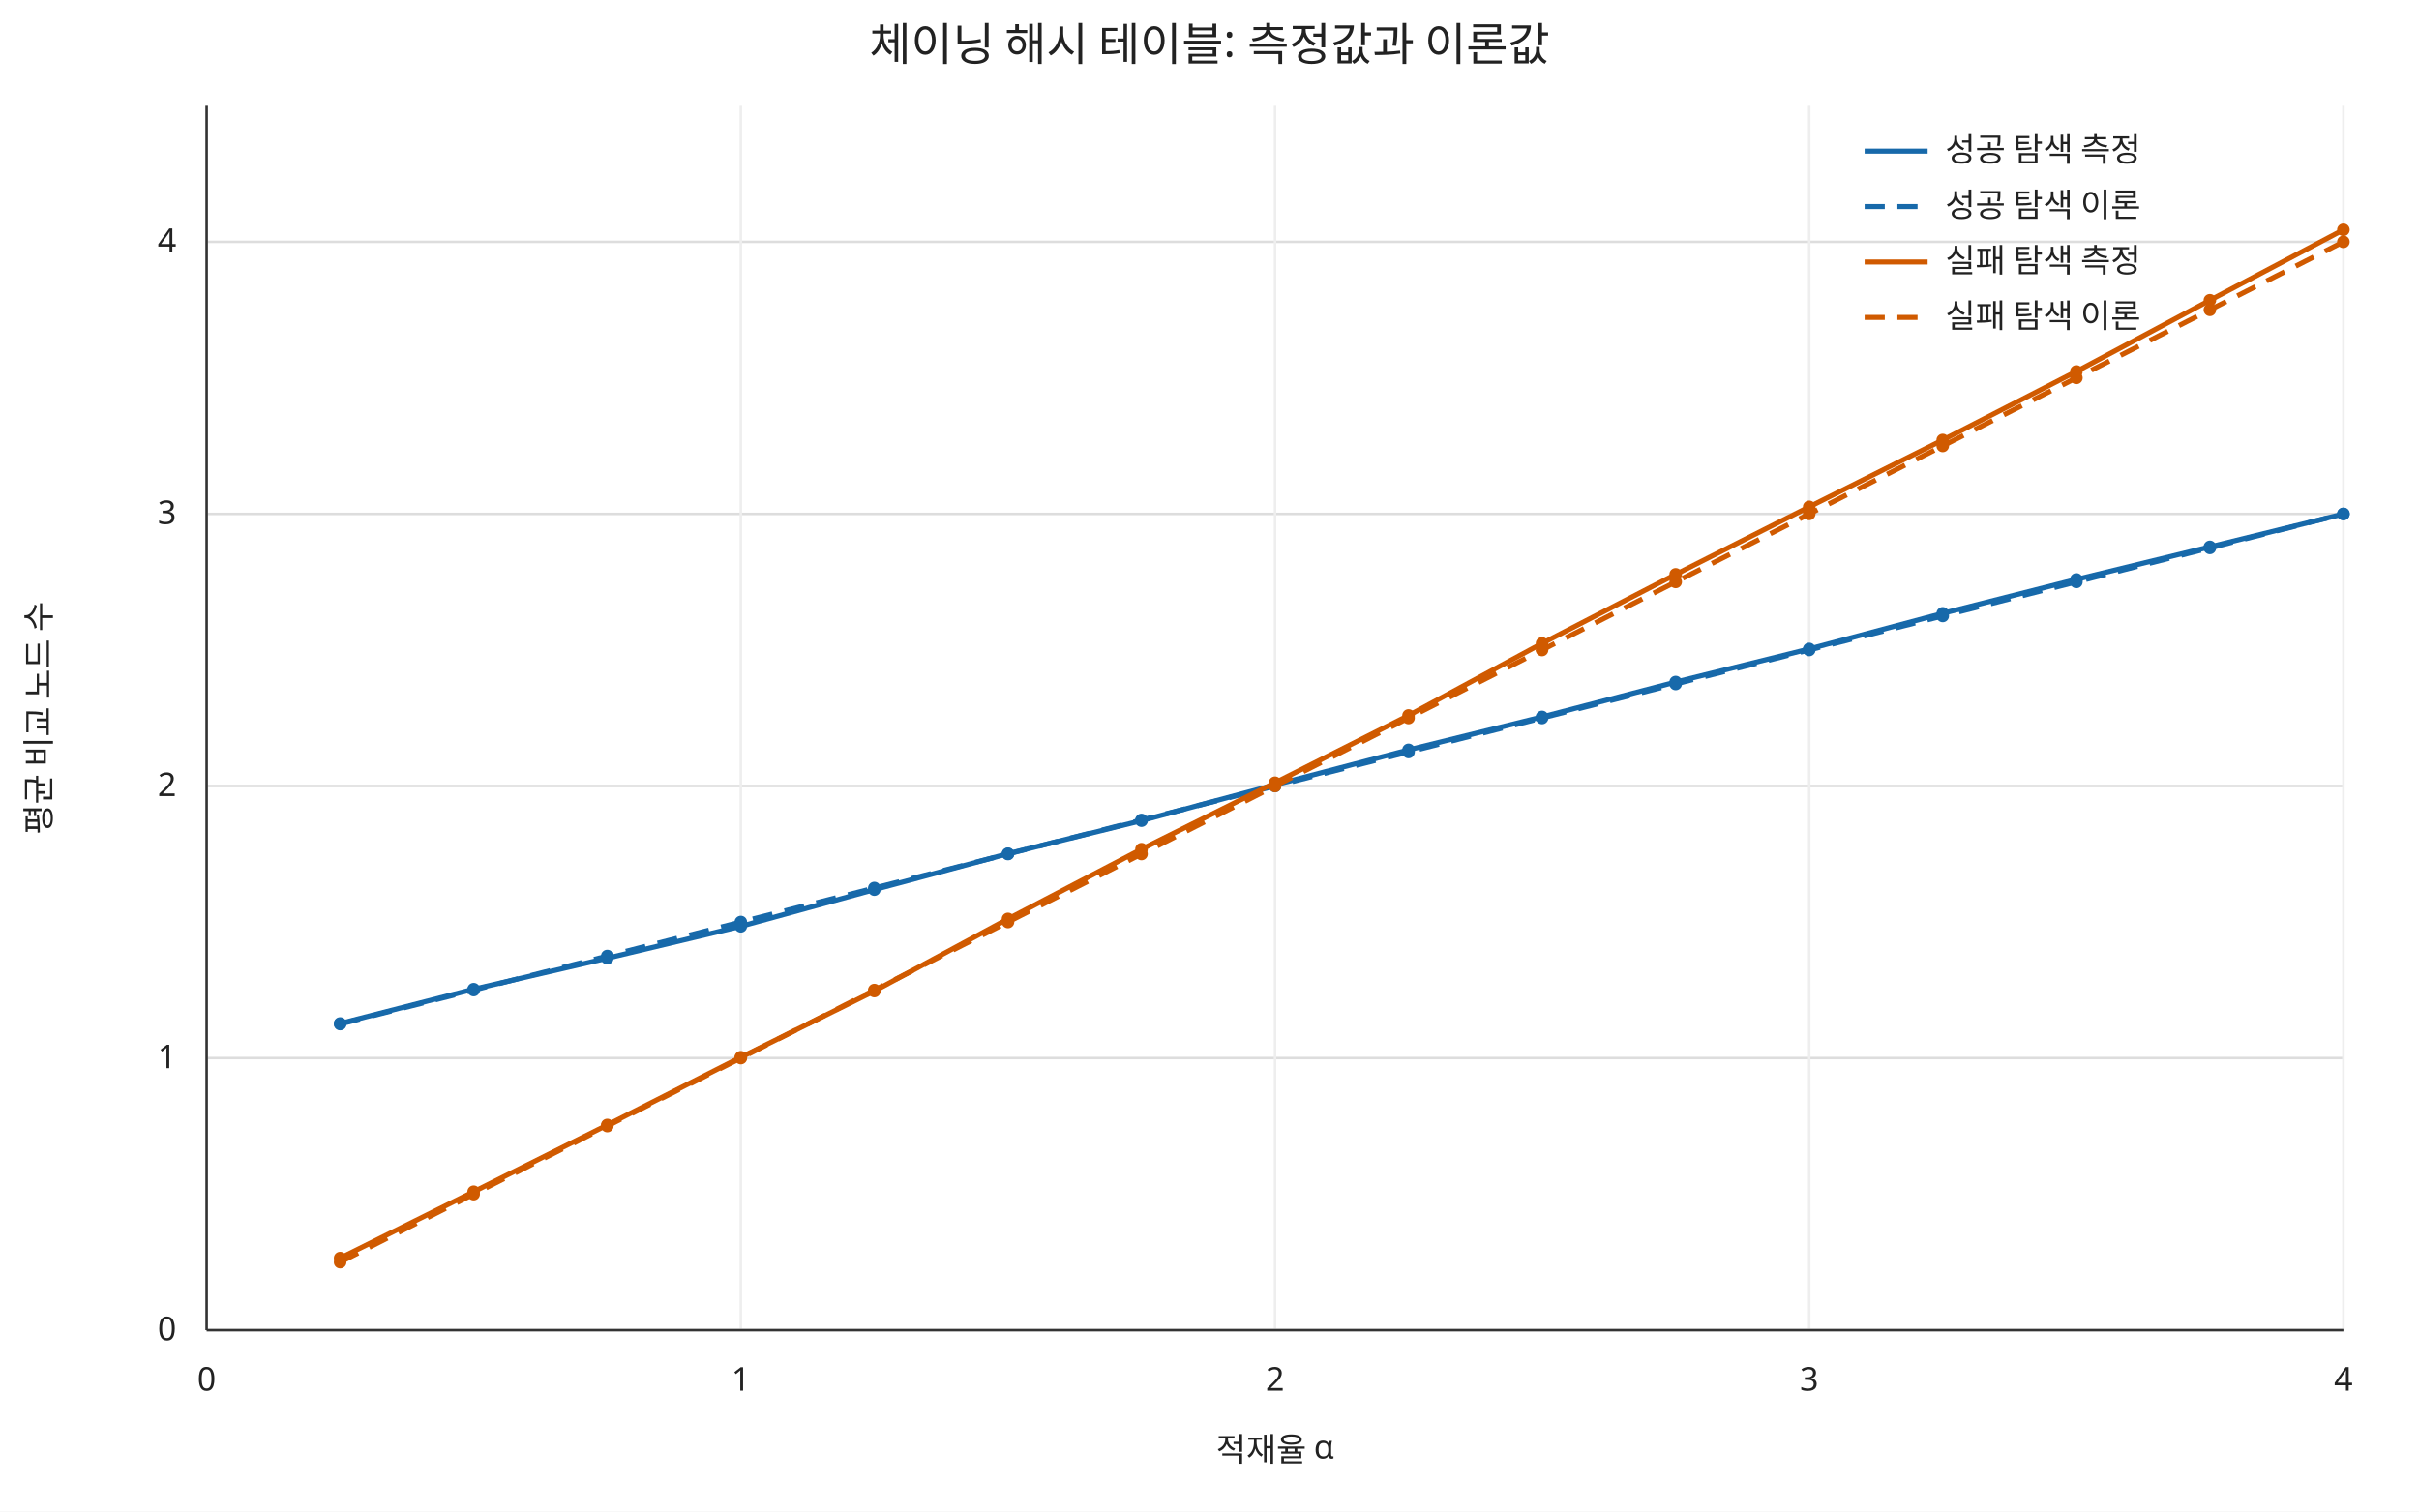
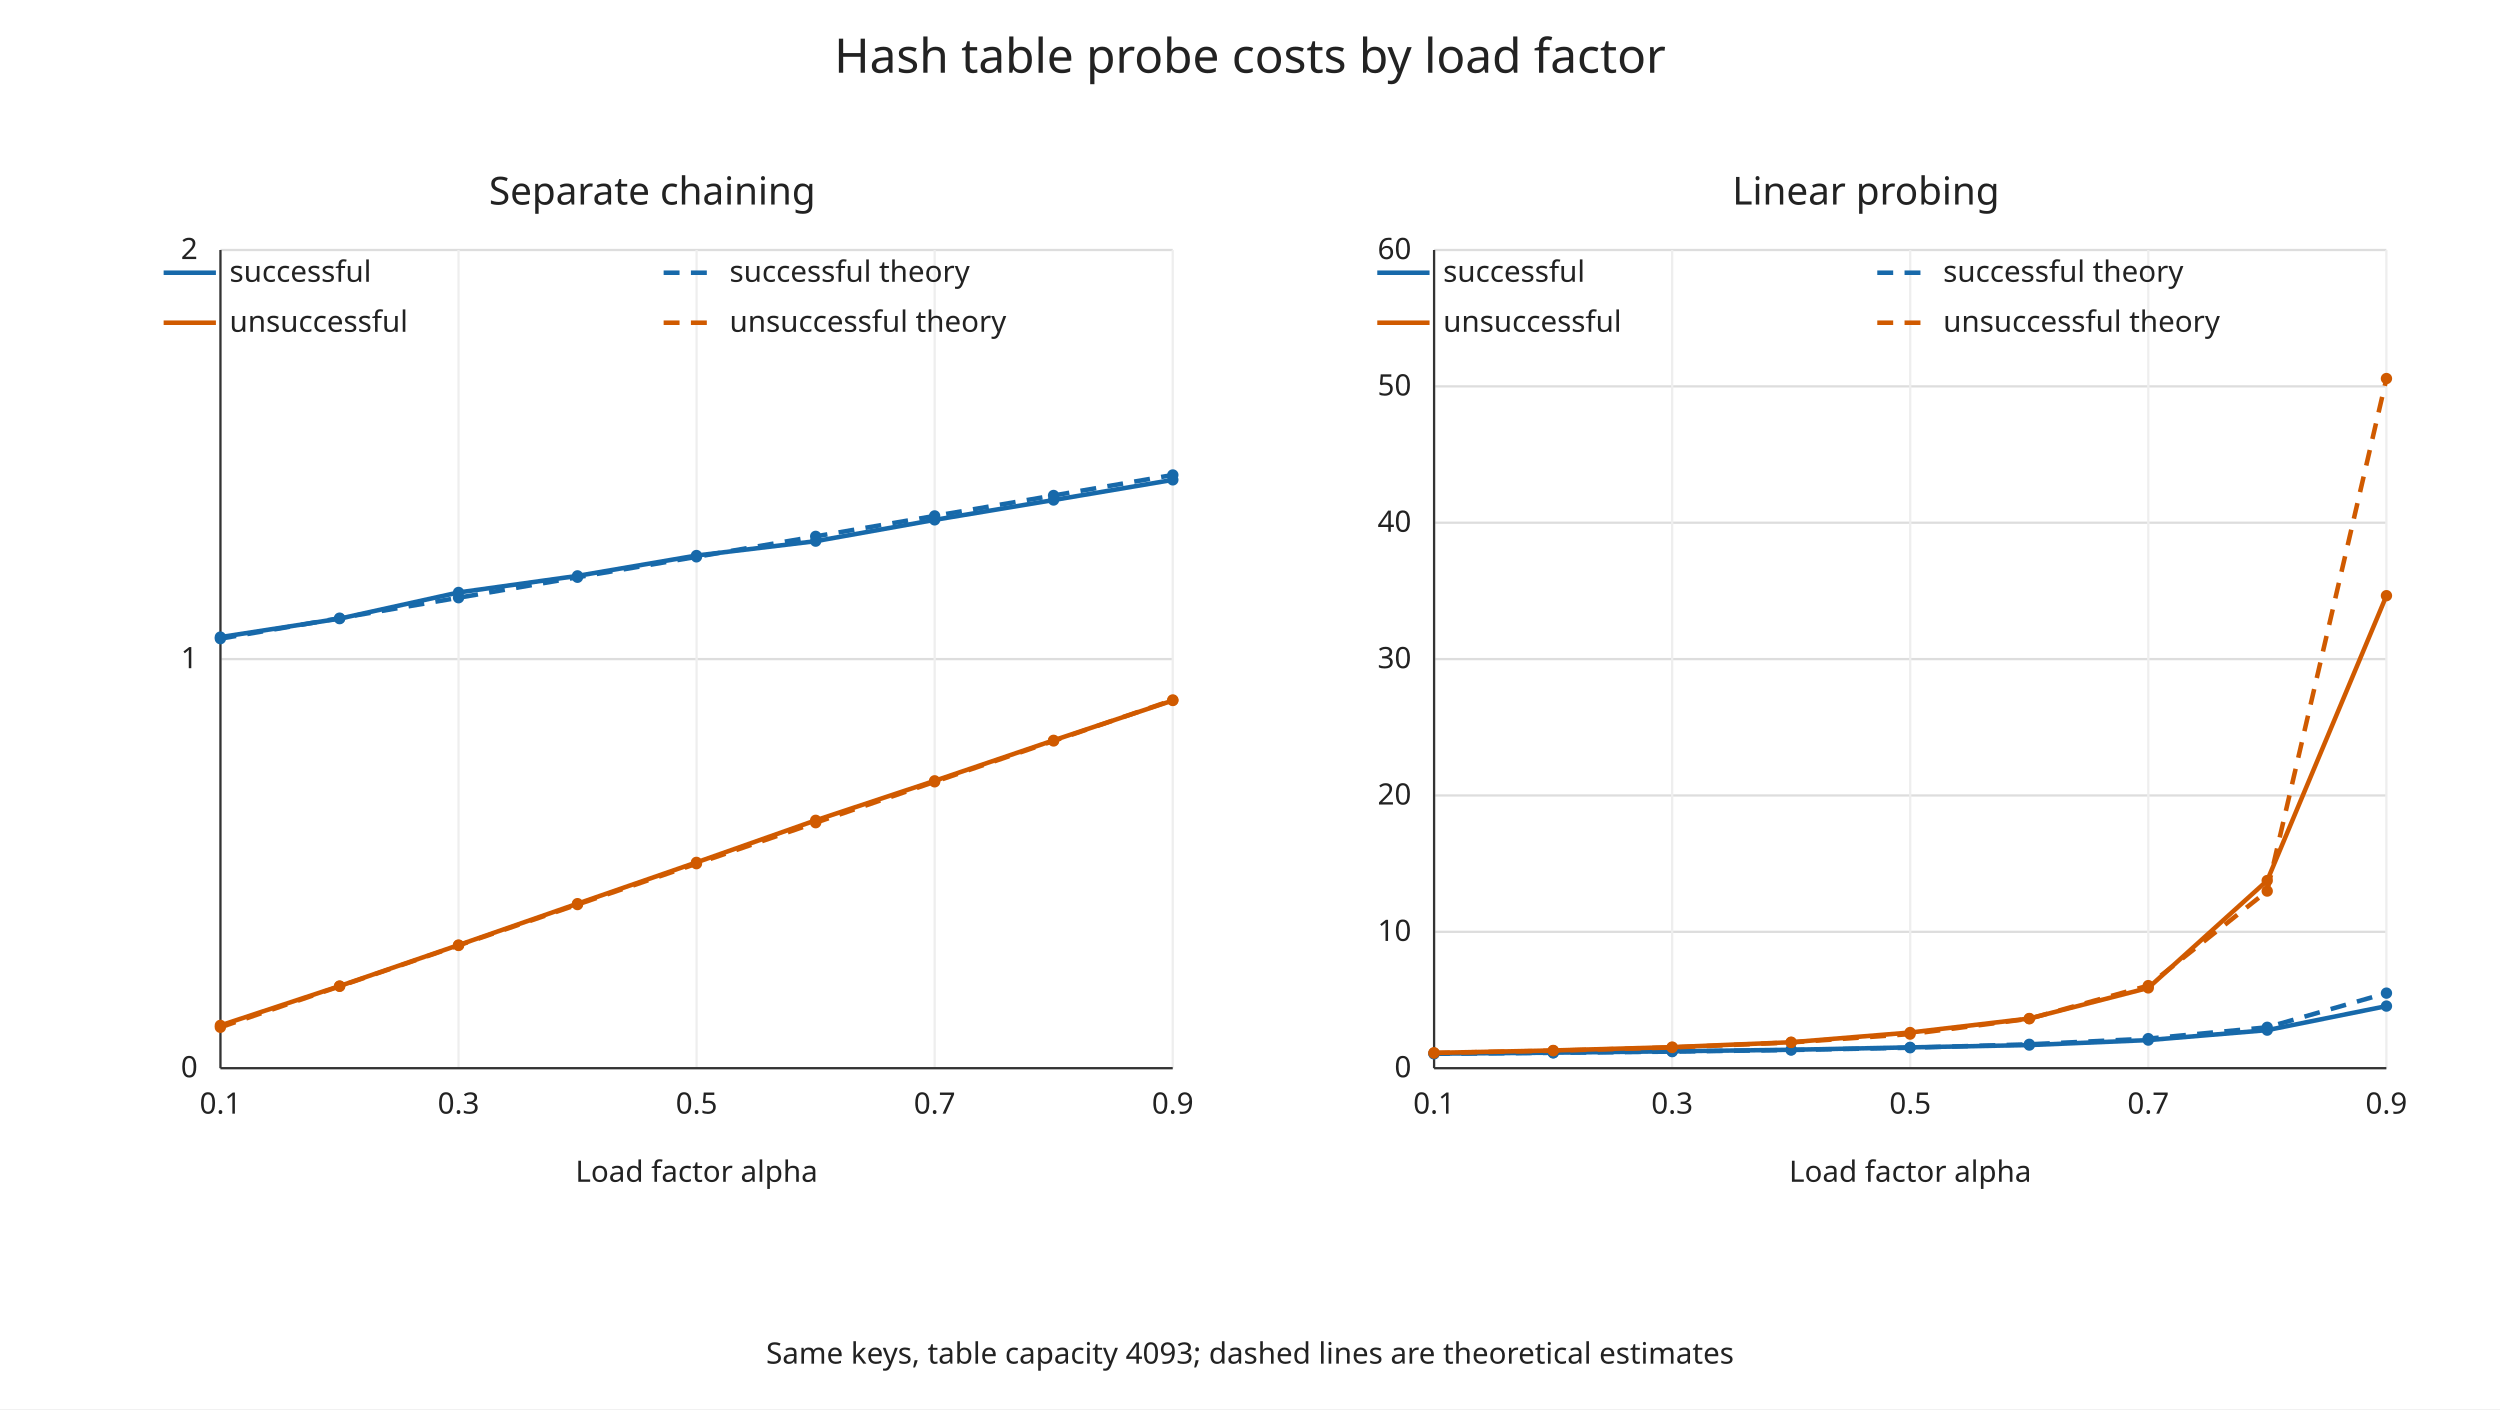
- <svg xmlns="http://www.w3.org/2000/svg" width="960" height="600" viewBox="0 0 960 600">
+ <svg xmlns="http://www.w3.org/2000/svg" width="1100" height="620" viewBox="0 0 1100 620">
  <rect width="100%" height="100%" fill="white" />
  <g font-family="sans-serif" font-size="13" fill="#222">
-     <text x="480.0" y="24" text-anchor="middle" font-size="18">체이닝 해시 테이블: 측정값과 이론값</text>
-     <line x1="82" y1="528.00" x2="930" y2="528.00" stroke="#ddd" />
-     <text x="70" y="532.00" text-anchor="end">0</text>
-     <line x1="82" y1="420.00" x2="930" y2="420.00" stroke="#ddd" />
-     <text x="70" y="424.00" text-anchor="end">1</text>
-     <line x1="82" y1="312.00" x2="930" y2="312.00" stroke="#ddd" />
-     <text x="70" y="316.00" text-anchor="end">2</text>
-     <line x1="82" y1="204.00" x2="930" y2="204.00" stroke="#ddd" />
-     <text x="70" y="208.00" text-anchor="end">3</text>
-     <line x1="82" y1="96.00" x2="930" y2="96.00" stroke="#ddd" />
-     <text x="70" y="100.00" text-anchor="end">4</text>
-     <line x1="82.00" y1="42" x2="82.00" y2="528" stroke="#eee" />
-     <text x="82.00" y="552" text-anchor="middle">0</text>
-     <line x1="294.00" y1="42" x2="294.00" y2="528" stroke="#eee" />
-     <text x="294.00" y="552" text-anchor="middle">1</text>
-     <line x1="506.00" y1="42" x2="506.00" y2="528" stroke="#eee" />
-     <text x="506.00" y="552" text-anchor="middle">2</text>
-     <line x1="718.00" y1="42" x2="718.00" y2="528" stroke="#eee" />
-     <text x="718.00" y="552" text-anchor="middle">3</text>
-     <line x1="930.00" y1="42" x2="930.00" y2="528" stroke="#eee" />
-     <text x="930.00" y="552" text-anchor="middle">4</text>
-     <line x1="82" y1="528" x2="930" y2="528" stroke="#333" />
-     <line x1="82" y1="42" x2="82" y2="528" stroke="#333" />
-     <text x="506.0" y="580" text-anchor="middle">적재율 α</text>
-     <text x="20" y="285.0" text-anchor="middle" transform="rotate(-90 20 285.0)">평균 비교 노드 수</text>
-     <polyline points="134.99,406.28 187.97,392.66 241.01,380.35 294.00,367.70 346.99,353.14 400.03,338.88 453.01,325.75 506.00,311.55 558.99,297.66 611.97,284.59 665.01,270.74 718.00,257.60 770.99,243.47 824.03,230.01 877.01,217.08 930.00,204.01" fill="none" stroke="#1769aa" stroke-width="2" />
-     <circle cx="134.99" cy="406.28" r="2.5" fill="#1769aa" />
-     <circle cx="187.97" cy="392.66" r="2.5" fill="#1769aa" />
-     <circle cx="241.01" cy="380.35" r="2.5" fill="#1769aa" />
-     <circle cx="294.00" cy="367.70" r="2.5" fill="#1769aa" />
-     <circle cx="346.99" cy="353.14" r="2.5" fill="#1769aa" />
-     <circle cx="400.03" cy="338.88" r="2.5" fill="#1769aa" />
-     <circle cx="453.01" cy="325.75" r="2.5" fill="#1769aa" />
-     <circle cx="506.00" cy="311.55" r="2.5" fill="#1769aa" />
-     <circle cx="558.99" cy="297.66" r="2.5" fill="#1769aa" />
-     <circle cx="611.97" cy="284.59" r="2.5" fill="#1769aa" />
-     <circle cx="665.01" cy="270.74" r="2.5" fill="#1769aa" />
-     <circle cx="718.00" cy="257.60" r="2.5" fill="#1769aa" />
-     <circle cx="770.99" cy="243.47" r="2.5" fill="#1769aa" />
-     <circle cx="824.03" cy="230.01" r="2.5" fill="#1769aa" />
-     <circle cx="877.01" cy="217.08" r="2.5" fill="#1769aa" />
-     <circle cx="930.00" cy="204.01" r="2.5" fill="#1769aa" />
-     <line x1="740" y1="60" x2="765" y2="60" stroke="#1769aa" stroke-width="2" />
-     <text x="772" y="64">성공 탐색 측정</text>
-     <polyline points="134.99,406.50 187.97,393.01 241.01,379.50 294.00,366.00 346.99,352.50 400.03,338.99 453.01,325.50 506.00,312.00 558.99,298.50 611.97,285.01 665.01,271.50 718.00,258.00 770.99,244.50 824.03,230.99 877.01,217.50 930.00,204.00" fill="none" stroke="#1769aa" stroke-width="2" stroke-dasharray="8 5" />
-     <circle cx="134.99" cy="406.50" r="2.5" fill="#1769aa" />
-     <circle cx="187.97" cy="393.01" r="2.5" fill="#1769aa" />
-     <circle cx="241.01" cy="379.50" r="2.5" fill="#1769aa" />
-     <circle cx="294.00" cy="366.00" r="2.5" fill="#1769aa" />
-     <circle cx="346.99" cy="352.50" r="2.5" fill="#1769aa" />
-     <circle cx="400.03" cy="338.99" r="2.5" fill="#1769aa" />
-     <circle cx="453.01" cy="325.50" r="2.5" fill="#1769aa" />
-     <circle cx="506.00" cy="312.00" r="2.5" fill="#1769aa" />
-     <circle cx="558.99" cy="298.50" r="2.5" fill="#1769aa" />
-     <circle cx="611.97" cy="285.01" r="2.5" fill="#1769aa" />
-     <circle cx="665.01" cy="271.50" r="2.5" fill="#1769aa" />
-     <circle cx="718.00" cy="258.00" r="2.5" fill="#1769aa" />
-     <circle cx="770.99" cy="244.50" r="2.5" fill="#1769aa" />
-     <circle cx="824.03" cy="230.99" r="2.5" fill="#1769aa" />
-     <circle cx="877.01" cy="217.50" r="2.5" fill="#1769aa" />
-     <circle cx="930.00" cy="204.00" r="2.5" fill="#1769aa" />
-     <line x1="740" y1="82" x2="765" y2="82" stroke="#1769aa" stroke-width="2" stroke-dasharray="8 5" />
-     <text x="772" y="86">성공 탐색 이론</text>
-     <polyline points="134.99,499.40 187.97,473.06 241.01,446.57 294.00,419.68 346.99,393.40 400.03,364.77 453.01,337.09 506.00,310.71 558.99,284.00 611.97,255.40 665.01,227.99 718.00,201.20 770.99,174.66 824.03,147.45 877.01,119.19 930.00,91.22" fill="none" stroke="#d05a00" stroke-width="2" />
-     <circle cx="134.99" cy="499.40" r="2.5" fill="#d05a00" />
-     <circle cx="187.97" cy="473.06" r="2.5" fill="#d05a00" />
-     <circle cx="241.01" cy="446.57" r="2.5" fill="#d05a00" />
-     <circle cx="294.00" cy="419.68" r="2.5" fill="#d05a00" />
-     <circle cx="346.99" cy="393.40" r="2.5" fill="#d05a00" />
-     <circle cx="400.03" cy="364.77" r="2.5" fill="#d05a00" />
-     <circle cx="453.01" cy="337.09" r="2.5" fill="#d05a00" />
-     <circle cx="506.00" cy="310.71" r="2.5" fill="#d05a00" />
-     <circle cx="558.99" cy="284.00" r="2.5" fill="#d05a00" />
-     <circle cx="611.97" cy="255.40" r="2.5" fill="#d05a00" />
-     <circle cx="665.01" cy="227.99" r="2.5" fill="#d05a00" />
-     <circle cx="718.00" cy="201.20" r="2.5" fill="#d05a00" />
-     <circle cx="770.99" cy="174.66" r="2.5" fill="#d05a00" />
-     <circle cx="824.03" cy="147.45" r="2.5" fill="#d05a00" />
-     <circle cx="877.01" cy="119.19" r="2.5" fill="#d05a00" />
-     <circle cx="930.00" cy="91.22" r="2.5" fill="#d05a00" />
-     <line x1="740" y1="104" x2="765" y2="104" stroke="#d05a00" stroke-width="2" />
-     <text x="772" y="108">실패 탐색 측정</text>
-     <polyline points="134.99,501.01 187.97,474.01 241.01,446.99 294.00,420.00 346.99,393.01 400.03,365.99 453.01,338.99 506.00,312.00 558.99,285.01 611.97,258.01 665.01,230.99 718.00,204.00 770.99,177.01 824.03,149.99 877.01,122.99 930.00,96.00" fill="none" stroke="#d05a00" stroke-width="2" stroke-dasharray="8 5" />
-     <circle cx="134.99" cy="501.01" r="2.5" fill="#d05a00" />
-     <circle cx="187.97" cy="474.01" r="2.5" fill="#d05a00" />
-     <circle cx="241.01" cy="446.99" r="2.5" fill="#d05a00" />
-     <circle cx="294.00" cy="420.00" r="2.5" fill="#d05a00" />
-     <circle cx="346.99" cy="393.01" r="2.5" fill="#d05a00" />
-     <circle cx="400.03" cy="365.99" r="2.5" fill="#d05a00" />
-     <circle cx="453.01" cy="338.99" r="2.5" fill="#d05a00" />
-     <circle cx="506.00" cy="312.00" r="2.5" fill="#d05a00" />
-     <circle cx="558.99" cy="285.01" r="2.5" fill="#d05a00" />
-     <circle cx="611.97" cy="258.01" r="2.5" fill="#d05a00" />
-     <circle cx="665.01" cy="230.99" r="2.5" fill="#d05a00" />
-     <circle cx="718.00" cy="204.00" r="2.5" fill="#d05a00" />
-     <circle cx="770.99" cy="177.01" r="2.5" fill="#d05a00" />
-     <circle cx="824.03" cy="149.99" r="2.5" fill="#d05a00" />
-     <circle cx="877.01" cy="122.99" r="2.5" fill="#d05a00" />
-     <circle cx="930.00" cy="96.00" r="2.5" fill="#d05a00" />
-     <line x1="740" y1="126" x2="765" y2="126" stroke="#d05a00" stroke-width="2" stroke-dasharray="8 5" />
-     <text x="772" y="130">실패 탐색 이론</text>
+     <text x="550.0" y="32" text-anchor="middle" font-size="21">Hash table probe costs by load factor</text>
+     <text x="287.0" y="90" text-anchor="middle" font-size="17">Separate chaining</text>
+     <line x1="97" y1="470.00" x2="516" y2="470.00" stroke="#ddd" />
+     <text x="87" y="474.00" text-anchor="end">0</text>
+     <line x1="97" y1="290.00" x2="516" y2="290.00" stroke="#ddd" />
+     <text x="87" y="294.00" text-anchor="end">1</text>
+     <line x1="97" y1="110.00" x2="516" y2="110.00" stroke="#ddd" />
+     <text x="87" y="114.00" text-anchor="end">2</text>
+     <line x1="97.00" y1="110" x2="97.00" y2="470" stroke="#eee" />
+     <text x="97.00" y="490" text-anchor="middle">0.1</text>
+     <line x1="201.75" y1="110" x2="201.75" y2="470" stroke="#eee" />
+     <text x="201.75" y="490" text-anchor="middle">0.3</text>
+     <line x1="306.50" y1="110" x2="306.50" y2="470" stroke="#eee" />
+     <text x="306.50" y="490" text-anchor="middle">0.5</text>
+     <line x1="411.25" y1="110" x2="411.25" y2="470" stroke="#eee" />
+     <text x="411.25" y="490" text-anchor="middle">0.7</text>
+     <line x1="516.00" y1="110" x2="516.00" y2="470" stroke="#eee" />
+     <text x="516.00" y="490" text-anchor="middle">0.9</text>
+     <line x1="97" y1="470" x2="516" y2="470" stroke="#333" />
+     <line x1="97" y1="110" x2="97" y2="470" stroke="#333" />
+     <text x="306.5" y="520" text-anchor="middle">Load factor alpha</text>
+     <polyline points="96.96,280.32 149.43,272.20 201.76,260.68 254.10,253.38 306.44,244.43 358.90,238.11 411.24,228.74 463.57,220.01 516.04,211.14" fill="none" stroke="#1769aa" stroke-width="2" />
+     <circle cx="96.96" cy="280.32" r="2.5" fill="#1769aa" />
+     <circle cx="149.43" cy="272.20" r="2.5" fill="#1769aa" />
+     <circle cx="201.76" cy="260.68" r="2.5" fill="#1769aa" />
+     <circle cx="254.10" cy="253.38" r="2.5" fill="#1769aa" />
+     <circle cx="306.44" cy="244.43" r="2.5" fill="#1769aa" />
+     <circle cx="358.90" cy="238.11" r="2.5" fill="#1769aa" />
+     <circle cx="411.24" cy="228.74" r="2.5" fill="#1769aa" />
+     <circle cx="463.57" cy="220.01" r="2.5" fill="#1769aa" />
+     <circle cx="516.04" cy="211.14" r="2.5" fill="#1769aa" />
+     <line x1="72" y1="120" x2="95" y2="120" stroke="#1769aa" stroke-width="2" />
+     <text x="101" y="124">successful</text>
+     <polyline points="96.96,281.01 149.43,271.99 201.76,263.00 254.10,254.00 306.44,245.01 358.90,236.00 411.24,227.00 463.57,218.01 516.04,208.99" fill="none" stroke="#1769aa" stroke-width="2" stroke-dasharray="7 5" />
+     <circle cx="96.96" cy="281.01" r="2.5" fill="#1769aa" />
+     <circle cx="149.43" cy="271.99" r="2.5" fill="#1769aa" />
+     <circle cx="201.76" cy="263.00" r="2.5" fill="#1769aa" />
+     <circle cx="254.10" cy="254.00" r="2.5" fill="#1769aa" />
+     <circle cx="306.44" cy="245.01" r="2.5" fill="#1769aa" />
+     <circle cx="358.90" cy="236.00" r="2.5" fill="#1769aa" />
+     <circle cx="411.24" cy="227.00" r="2.5" fill="#1769aa" />
+     <circle cx="463.57" cy="218.01" r="2.5" fill="#1769aa" />
+     <circle cx="516.04" cy="208.99" r="2.5" fill="#1769aa" />
+     <line x1="292" y1="120" x2="315" y2="120" stroke="#1769aa" stroke-width="2" stroke-dasharray="7 5" />
+     <text x="321" y="124">successful theory</text>
+     <polyline points="96.96,451.18 149.43,433.85 201.76,415.82 254.10,397.61 306.44,379.45 358.90,360.94 411.24,343.56 463.57,325.75 516.04,308.21" fill="none" stroke="#d05a00" stroke-width="2" />
+     <circle cx="96.96" cy="451.18" r="2.5" fill="#d05a00" />
+     <circle cx="149.43" cy="433.85" r="2.5" fill="#d05a00" />
+     <circle cx="201.76" cy="415.82" r="2.5" fill="#d05a00" />
+     <circle cx="254.10" cy="397.61" r="2.5" fill="#d05a00" />
+     <circle cx="306.44" cy="379.45" r="2.5" fill="#d05a00" />
+     <circle cx="358.90" cy="360.94" r="2.5" fill="#d05a00" />
+     <circle cx="411.24" cy="343.56" r="2.5" fill="#d05a00" />
+     <circle cx="463.57" cy="325.75" r="2.5" fill="#d05a00" />
+     <circle cx="516.04" cy="308.21" r="2.5" fill="#d05a00" />
+     <line x1="72" y1="142" x2="95" y2="142" stroke="#d05a00" stroke-width="2" />
+     <text x="101" y="146">unsuccessful</text>
+     <polyline points="96.96,452.01 149.43,433.98 201.76,416.00 254.10,398.01 306.44,380.02 358.90,361.99 411.24,344.00 463.57,326.02 516.04,307.99" fill="none" stroke="#d05a00" stroke-width="2" stroke-dasharray="7 5" />
+     <circle cx="96.96" cy="452.01" r="2.5" fill="#d05a00" />
+     <circle cx="149.43" cy="433.98" r="2.5" fill="#d05a00" />
+     <circle cx="201.76" cy="416.00" r="2.5" fill="#d05a00" />
+     <circle cx="254.10" cy="398.01" r="2.5" fill="#d05a00" />
+     <circle cx="306.44" cy="380.02" r="2.5" fill="#d05a00" />
+     <circle cx="358.90" cy="361.99" r="2.5" fill="#d05a00" />
+     <circle cx="411.24" cy="344.00" r="2.5" fill="#d05a00" />
+     <circle cx="463.57" cy="326.02" r="2.5" fill="#d05a00" />
+     <circle cx="516.04" cy="307.99" r="2.5" fill="#d05a00" />
+     <line x1="292" y1="142" x2="315" y2="142" stroke="#d05a00" stroke-width="2" stroke-dasharray="7 5" />
+     <text x="321" y="146">unsuccessful theory</text>
+     <text x="821.0" y="90" text-anchor="middle" font-size="17">Linear probing</text>
+     <line x1="631" y1="470.00" x2="1050" y2="470.00" stroke="#ddd" />
+     <text x="621" y="474.00" text-anchor="end">0</text>
+     <line x1="631" y1="410.00" x2="1050" y2="410.00" stroke="#ddd" />
+     <text x="621" y="414.00" text-anchor="end">10</text>
+     <line x1="631" y1="350.00" x2="1050" y2="350.00" stroke="#ddd" />
+     <text x="621" y="354.00" text-anchor="end">20</text>
+     <line x1="631" y1="290.00" x2="1050" y2="290.00" stroke="#ddd" />
+     <text x="621" y="294.00" text-anchor="end">30</text>
+     <line x1="631" y1="230.00" x2="1050" y2="230.00" stroke="#ddd" />
+     <text x="621" y="234.00" text-anchor="end">40</text>
+     <line x1="631" y1="170.00" x2="1050" y2="170.00" stroke="#ddd" />
+     <text x="621" y="174.00" text-anchor="end">50</text>
+     <line x1="631" y1="110.00" x2="1050" y2="110.00" stroke="#ddd" />
+     <text x="621" y="114.00" text-anchor="end">60</text>
+     <line x1="631.00" y1="110" x2="631.00" y2="470" stroke="#eee" />
+     <text x="631.00" y="490" text-anchor="middle">0.1</text>
+     <line x1="735.75" y1="110" x2="735.75" y2="470" stroke="#eee" />
+     <text x="735.75" y="490" text-anchor="middle">0.3</text>
+     <line x1="840.50" y1="110" x2="840.50" y2="470" stroke="#eee" />
+     <text x="840.50" y="490" text-anchor="middle">0.5</text>
+     <line x1="945.25" y1="110" x2="945.25" y2="470" stroke="#eee" />
+     <text x="945.25" y="490" text-anchor="middle">0.7</text>
+     <line x1="1050.00" y1="110" x2="1050.00" y2="470" stroke="#eee" />
+     <text x="1050.00" y="490" text-anchor="middle">0.9</text>
+     <line x1="631" y1="470" x2="1050" y2="470" stroke="#333" />
+     <line x1="631" y1="110" x2="631" y2="470" stroke="#333" />
+     <text x="840.5" y="520" text-anchor="middle">Load factor alpha</text>
+     <polyline points="630.96,463.60 683.43,463.18 735.76,462.56 788.10,461.90 840.44,460.84 892.90,459.83 945.24,457.64 997.57,453.26 1050.04,442.68" fill="none" stroke="#1769aa" stroke-width="2" />
+     <circle cx="630.96" cy="463.60" r="2.5" fill="#1769aa" />
+     <circle cx="683.43" cy="463.18" r="2.5" fill="#1769aa" />
+     <circle cx="735.76" cy="462.56" r="2.5" fill="#1769aa" />
+     <circle cx="788.10" cy="461.90" r="2.5" fill="#1769aa" />
+     <circle cx="840.44" cy="460.84" r="2.5" fill="#1769aa" />
+     <circle cx="892.90" cy="459.83" r="2.5" fill="#1769aa" />
+     <circle cx="945.24" cy="457.64" r="2.5" fill="#1769aa" />
+     <circle cx="997.57" cy="453.26" r="2.5" fill="#1769aa" />
+     <circle cx="1050.04" cy="442.68" r="2.5" fill="#1769aa" />
+     <line x1="606" y1="120" x2="629" y2="120" stroke="#1769aa" stroke-width="2" />
+     <text x="635" y="124">successful</text>
+     <polyline points="630.96,463.67 683.43,463.25 735.76,462.71 788.10,462.00 840.44,461.00 892.90,459.50 945.24,457.00 997.57,452.01 1050.04,436.98" fill="none" stroke="#1769aa" stroke-width="2" stroke-dasharray="7 5" />
+     <circle cx="630.96" cy="463.67" r="2.5" fill="#1769aa" />
+     <circle cx="683.43" cy="463.25" r="2.5" fill="#1769aa" />
+     <circle cx="735.76" cy="462.71" r="2.5" fill="#1769aa" />
+     <circle cx="788.10" cy="462.00" r="2.5" fill="#1769aa" />
+     <circle cx="840.44" cy="461.00" r="2.5" fill="#1769aa" />
+     <circle cx="892.90" cy="459.50" r="2.5" fill="#1769aa" />
+     <circle cx="945.24" cy="457.00" r="2.5" fill="#1769aa" />
+     <circle cx="997.57" cy="452.01" r="2.5" fill="#1769aa" />
+     <circle cx="1050.04" cy="436.98" r="2.5" fill="#1769aa" />
+     <line x1="826" y1="120" x2="849" y2="120" stroke="#1769aa" stroke-width="2" stroke-dasharray="7 5" />
+     <text x="855" y="124">successful theory</text>
+     <polyline points="630.96,463.26 683.43,462.20 735.76,460.73 788.10,458.58 840.44,454.31 892.90,448.14 945.24,434.68 997.57,387.45 1050.04,262.10" fill="none" stroke="#d05a00" stroke-width="2" />
+     <circle cx="630.96" cy="463.26" r="2.5" fill="#d05a00" />
+     <circle cx="683.43" cy="462.20" r="2.5" fill="#d05a00" />
+     <circle cx="735.76" cy="460.73" r="2.5" fill="#d05a00" />
+     <circle cx="788.10" cy="458.58" r="2.5" fill="#d05a00" />
+     <circle cx="840.44" cy="454.31" r="2.5" fill="#d05a00" />
+     <circle cx="892.90" cy="448.14" r="2.5" fill="#d05a00" />
+     <circle cx="945.24" cy="434.68" r="2.5" fill="#d05a00" />
+     <circle cx="997.57" cy="387.45" r="2.5" fill="#d05a00" />
+     <circle cx="1050.04" cy="262.10" r="2.5" fill="#d05a00" />
+     <line x1="606" y1="142" x2="629" y2="142" stroke="#d05a00" stroke-width="2" />
+     <text x="635" y="146">unsuccessful</text>
+     <polyline points="630.96,463.30 683.43,462.31 735.76,460.88 788.10,458.67 840.44,455.01 892.90,448.25 945.24,433.67 997.57,392.07 1050.04,166.56" fill="none" stroke="#d05a00" stroke-width="2" stroke-dasharray="7 5" />
+     <circle cx="630.96" cy="463.30" r="2.5" fill="#d05a00" />
+     <circle cx="683.43" cy="462.31" r="2.5" fill="#d05a00" />
+     <circle cx="735.76" cy="460.88" r="2.5" fill="#d05a00" />
+     <circle cx="788.10" cy="458.67" r="2.5" fill="#d05a00" />
+     <circle cx="840.44" cy="455.01" r="2.5" fill="#d05a00" />
+     <circle cx="892.90" cy="448.25" r="2.5" fill="#d05a00" />
+     <circle cx="945.24" cy="433.67" r="2.5" fill="#d05a00" />
+     <circle cx="997.57" cy="392.07" r="2.5" fill="#d05a00" />
+     <circle cx="1050.04" cy="166.56" r="2.5" fill="#d05a00" />
+     <line x1="826" y1="142" x2="849" y2="142" stroke="#d05a00" stroke-width="2" stroke-dasharray="7 5" />
+     <text x="855" y="146">unsuccessful theory</text>
+     <text x="550.0" y="600" text-anchor="middle">Same keys, table capacity 4093; dashed lines are theoretical estimates</text>
  </g>
</svg>
